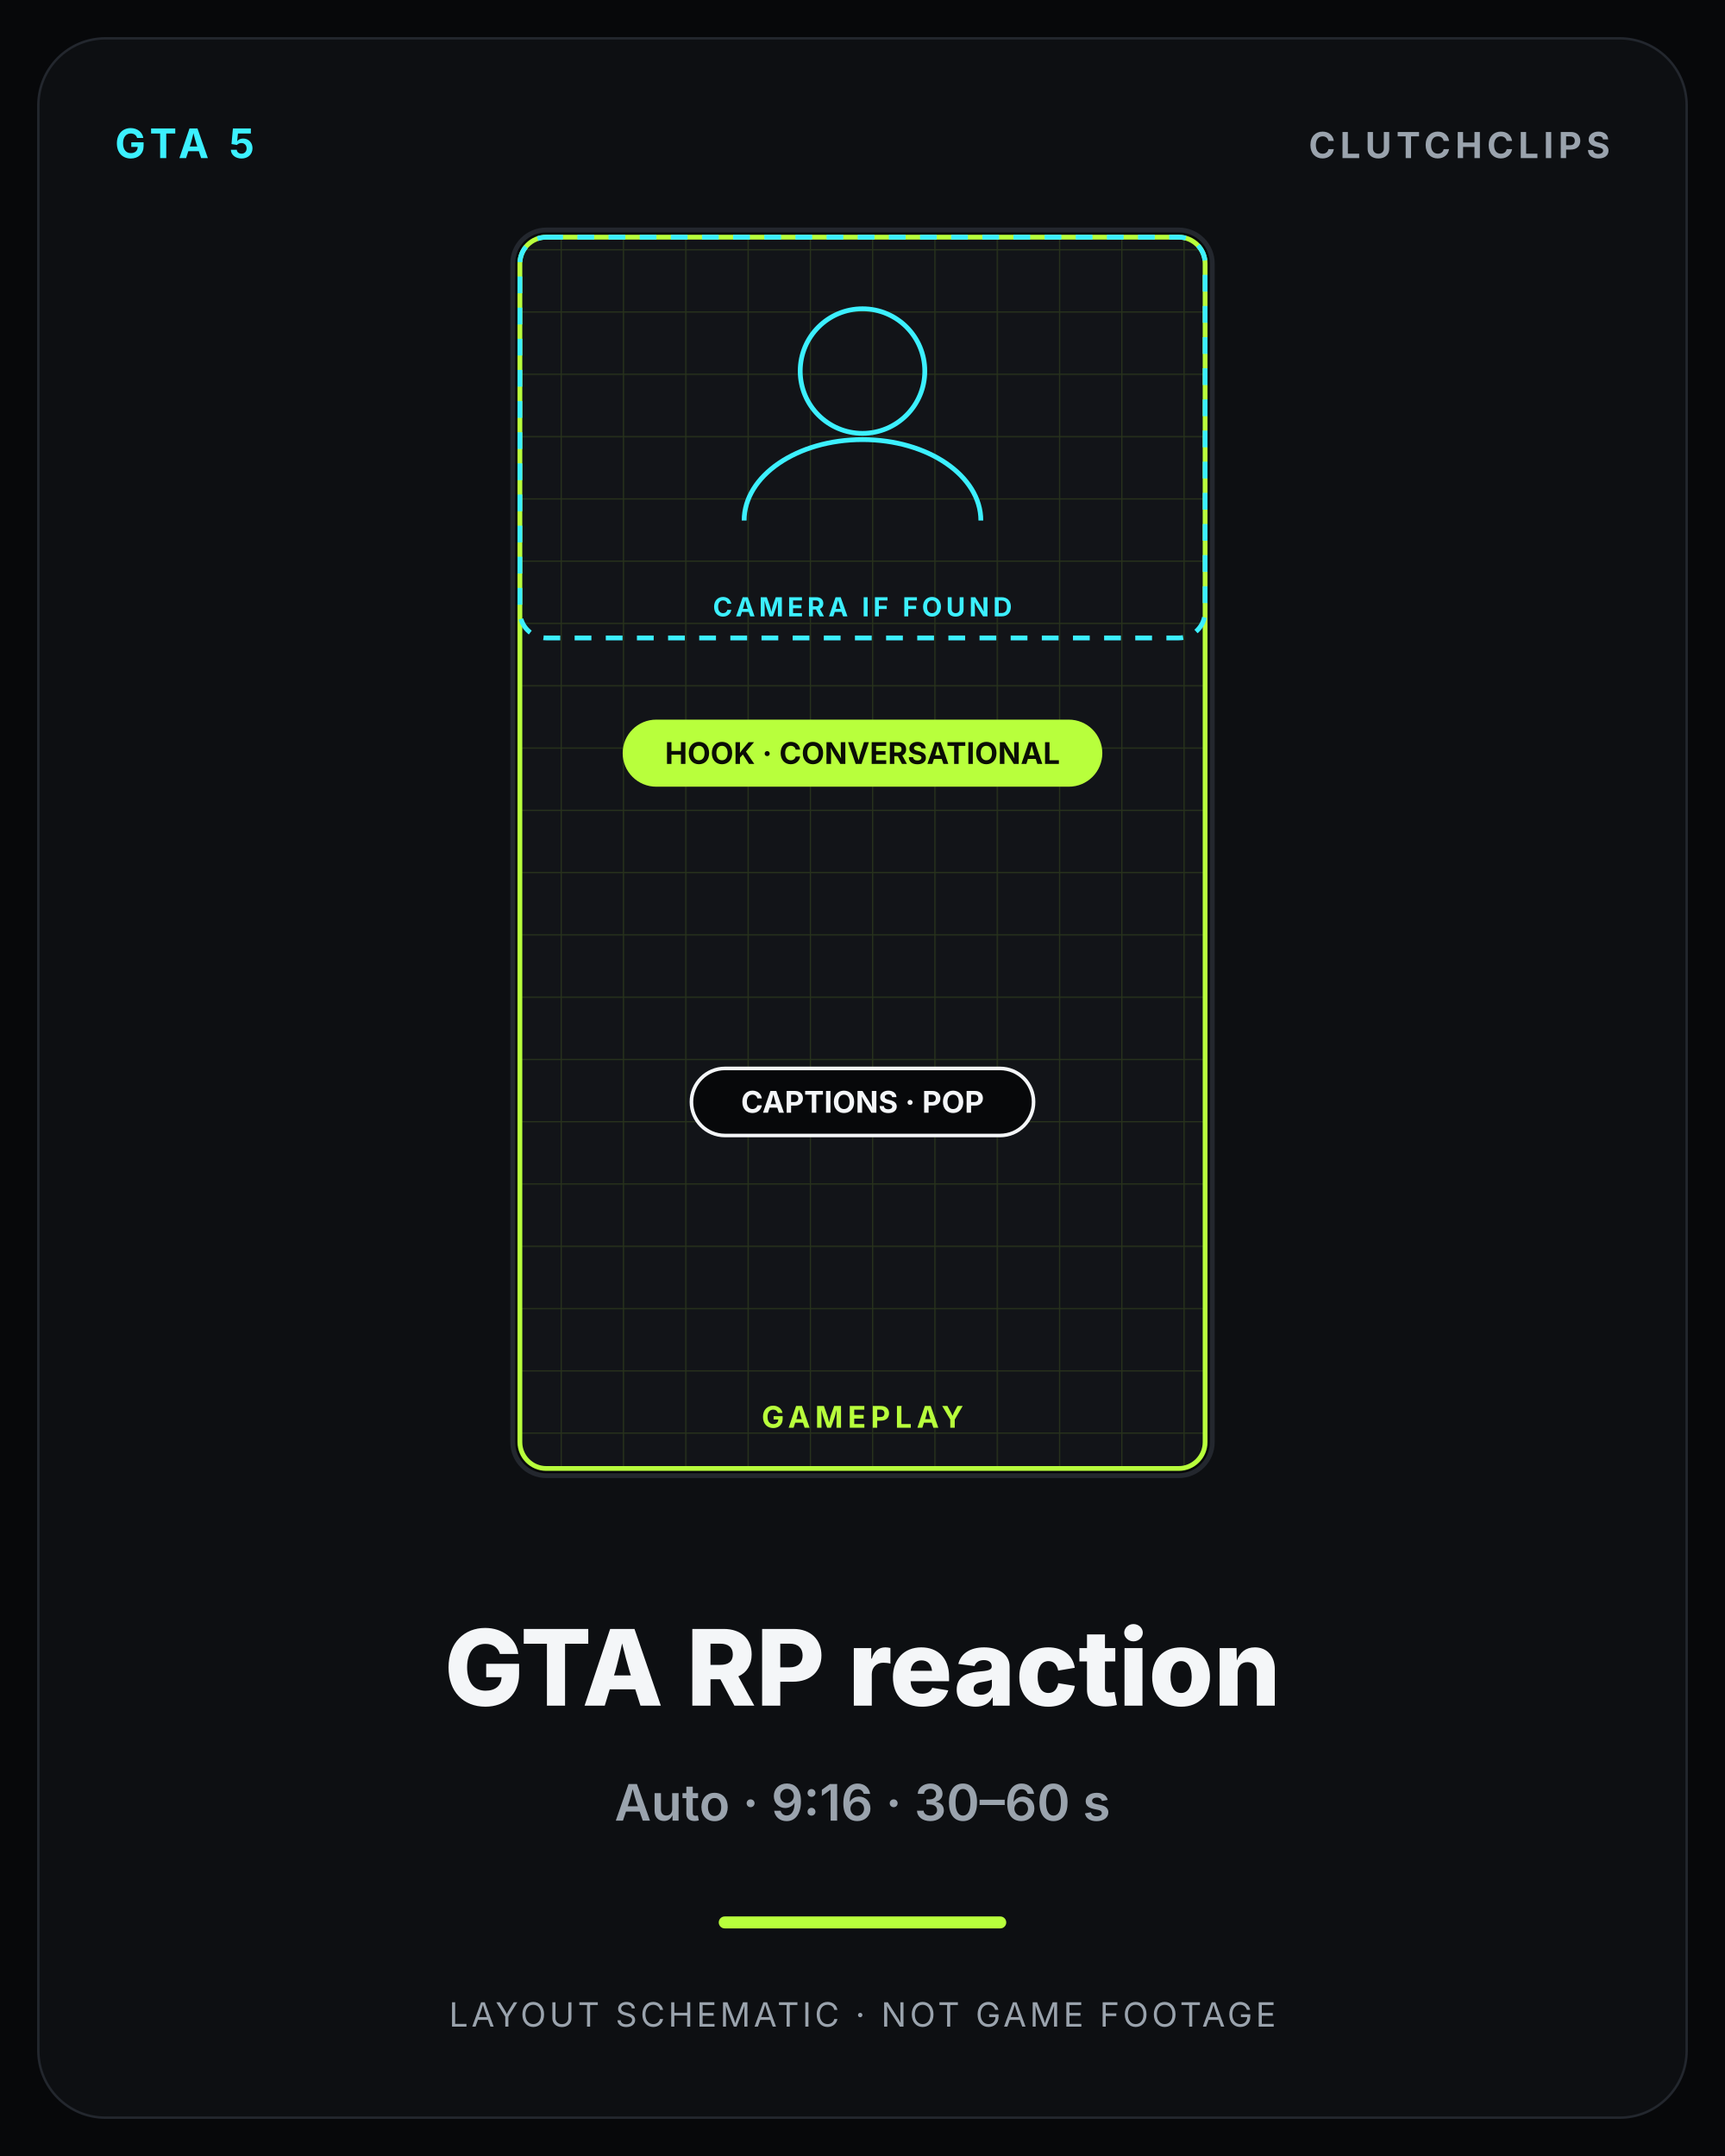
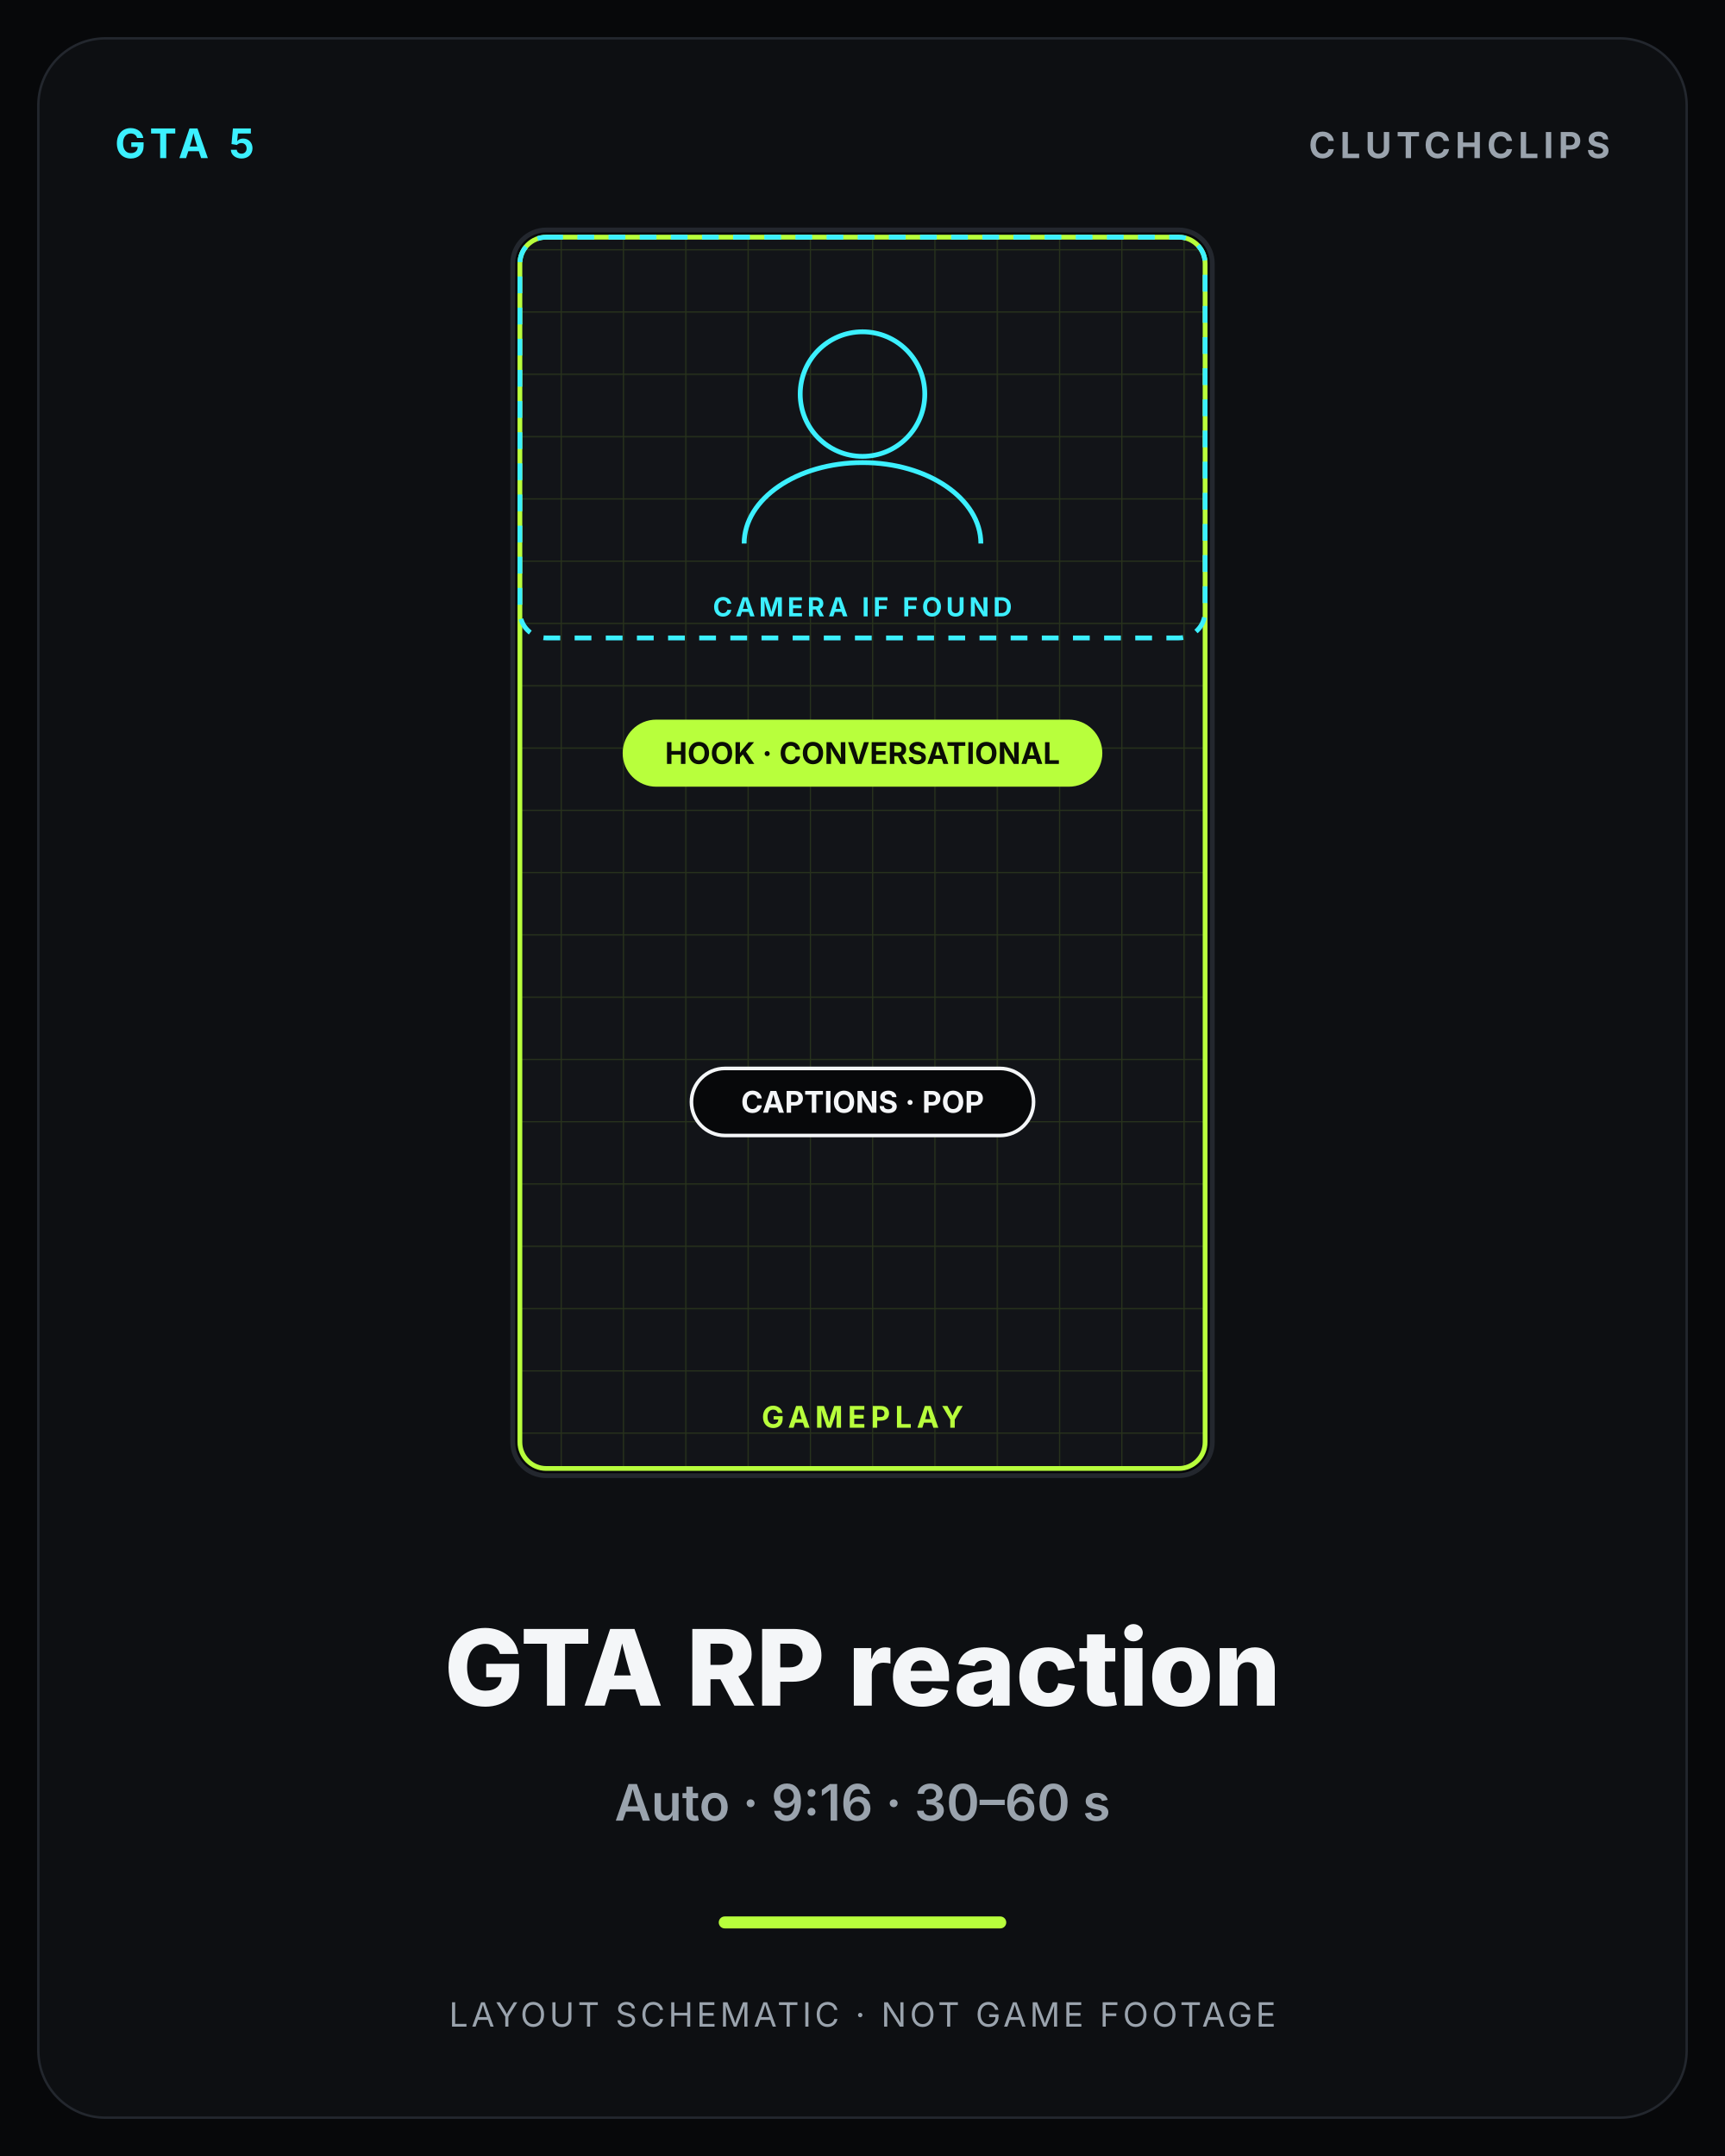
<svg xmlns="http://www.w3.org/2000/svg" viewBox="0 0 720 900" width="720" height="900" role="img" aria-label="GTA RP reaction: Auto layout, 9:16" font-family="Inter, 'Helvetica Neue', Arial, sans-serif">
  <defs>
    <pattern id="grid" width="26" height="26" patternUnits="userSpaceOnUse">
      <path d="M26 0H0V26" fill="none" stroke="#b8ff3c" stroke-opacity="0.13" stroke-width="1" />
    </pattern>
  </defs>
  <rect width="720" height="900" fill="#07080a" />
  <rect x="16" y="16" width="688" height="868" rx="28" fill="#0d0f12" stroke="#23272e" />
  <text x="48" y="66" font-size="17" font-weight="700" letter-spacing="2.2" fill="#3cf0ff">GTA 5</text>
  <text x="672" y="66" text-anchor="end" font-size="15" font-weight="700" letter-spacing="2" fill="#9aa3ad">CLUTCHCLIPS</text>
  <rect x="214" y="96" width="292" height="520" rx="14" fill="#07080a" stroke="#23272e" stroke-width="2" />
  <rect x="217" y="99" width="286" height="514" rx="11" fill="#121418" />
  <rect x="217" y="99" width="286" height="514" rx="11" fill="url(#grid)" stroke="#b8ff3c" stroke-width="2" />
  <text x="360" y="596" text-anchor="middle" font-size="12.5" font-weight="700" letter-spacing="2" fill="#b8ff3c">GAMEPLAY</text>
  <rect x="217" y="99" width="286" height="167.3" rx="11" fill="none" stroke="#3cf0ff" stroke-width="2" stroke-dasharray="7 6" />
-   <circle cx="360" cy="154.9" r="26" fill="none" stroke="#3cf0ff" stroke-width="2" />
-   <path d="M310.6 217.3a49.4 33.8 0 0 1 98.8 0" fill="none" stroke="#3cf0ff" stroke-width="2" />
+   <circle cx="360" cy="164.5" r="26" fill="none" stroke="#3cf0ff" stroke-width="2" />
+   <path d="M310.6 226.9a49.4 33.8 0 0 1 98.8 0" fill="none" stroke="#3cf0ff" stroke-width="2" />
  <text x="360" y="257.3" text-anchor="middle" font-size="11" font-weight="700" letter-spacing="1.6" fill="#3cf0ff">CAMERA IF FOUND</text>
  <rect x="259.9" y="300.4" width="200.2" height="28" rx="14" fill="#b8ff3c" />
  <text x="360" y="318.9" text-anchor="middle" font-size="12.5" font-weight="700" textLength="172.2" lengthAdjust="spacingAndGlyphs" fill="#0a0d05">HOOK · CONVERSATIONAL</text>
  <rect x="288.6" y="446" width="142.8" height="28" rx="14" fill="#07080a" stroke="#f4f6f8" stroke-width="1.5" />
  <text x="360" y="464.5" text-anchor="middle" font-size="12.5" font-weight="700" textLength="114.8" lengthAdjust="spacingAndGlyphs" fill="#f4f6f8">CAPTIONS · POP</text>
  <text x="360" y="712" text-anchor="middle" font-size="44" font-weight="800" fill="#f4f6f8">GTA RP reaction</text>
  <text x="360" y="760" text-anchor="middle" font-size="21" font-weight="600" fill="#9aa3ad">Auto  ·  9:16  ·  30–60 s</text>
  <rect x="300" y="800" width="120" height="5" rx="2.5" fill="#b8ff3c" />
  <text x="360" y="846" text-anchor="middle" font-size="14" letter-spacing="1.4" fill="#9aa3ad">LAYOUT SCHEMATIC · NOT GAME FOOTAGE</text>
</svg>
